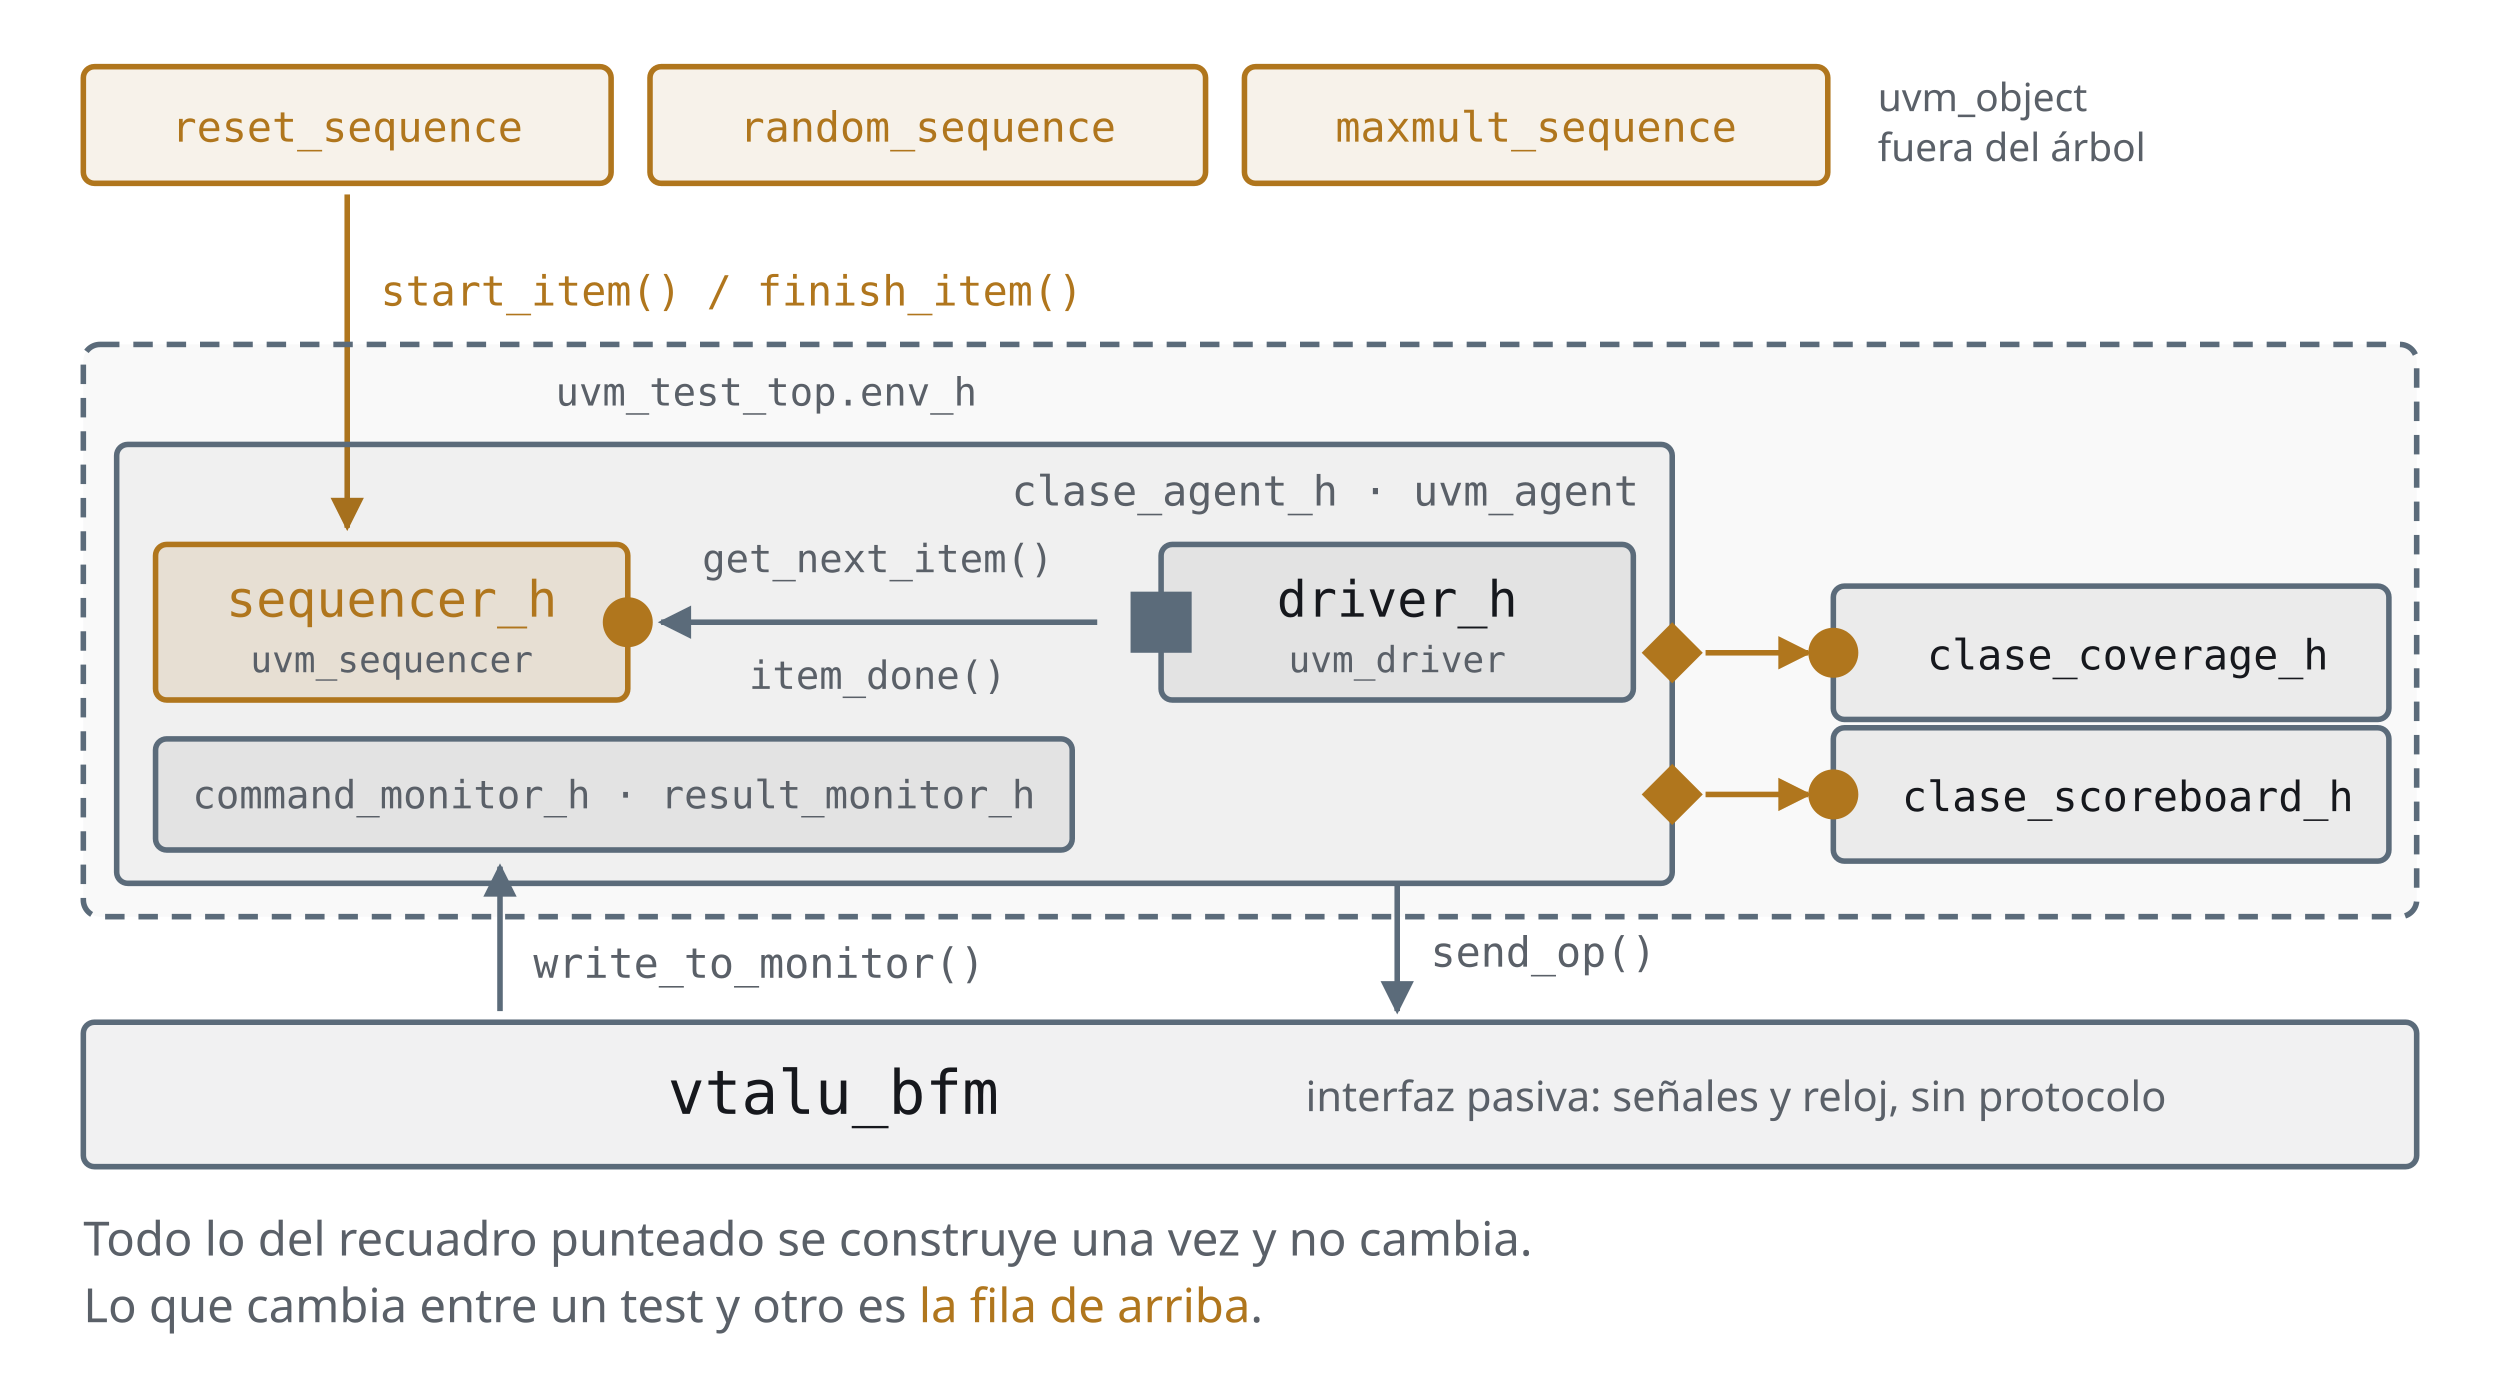
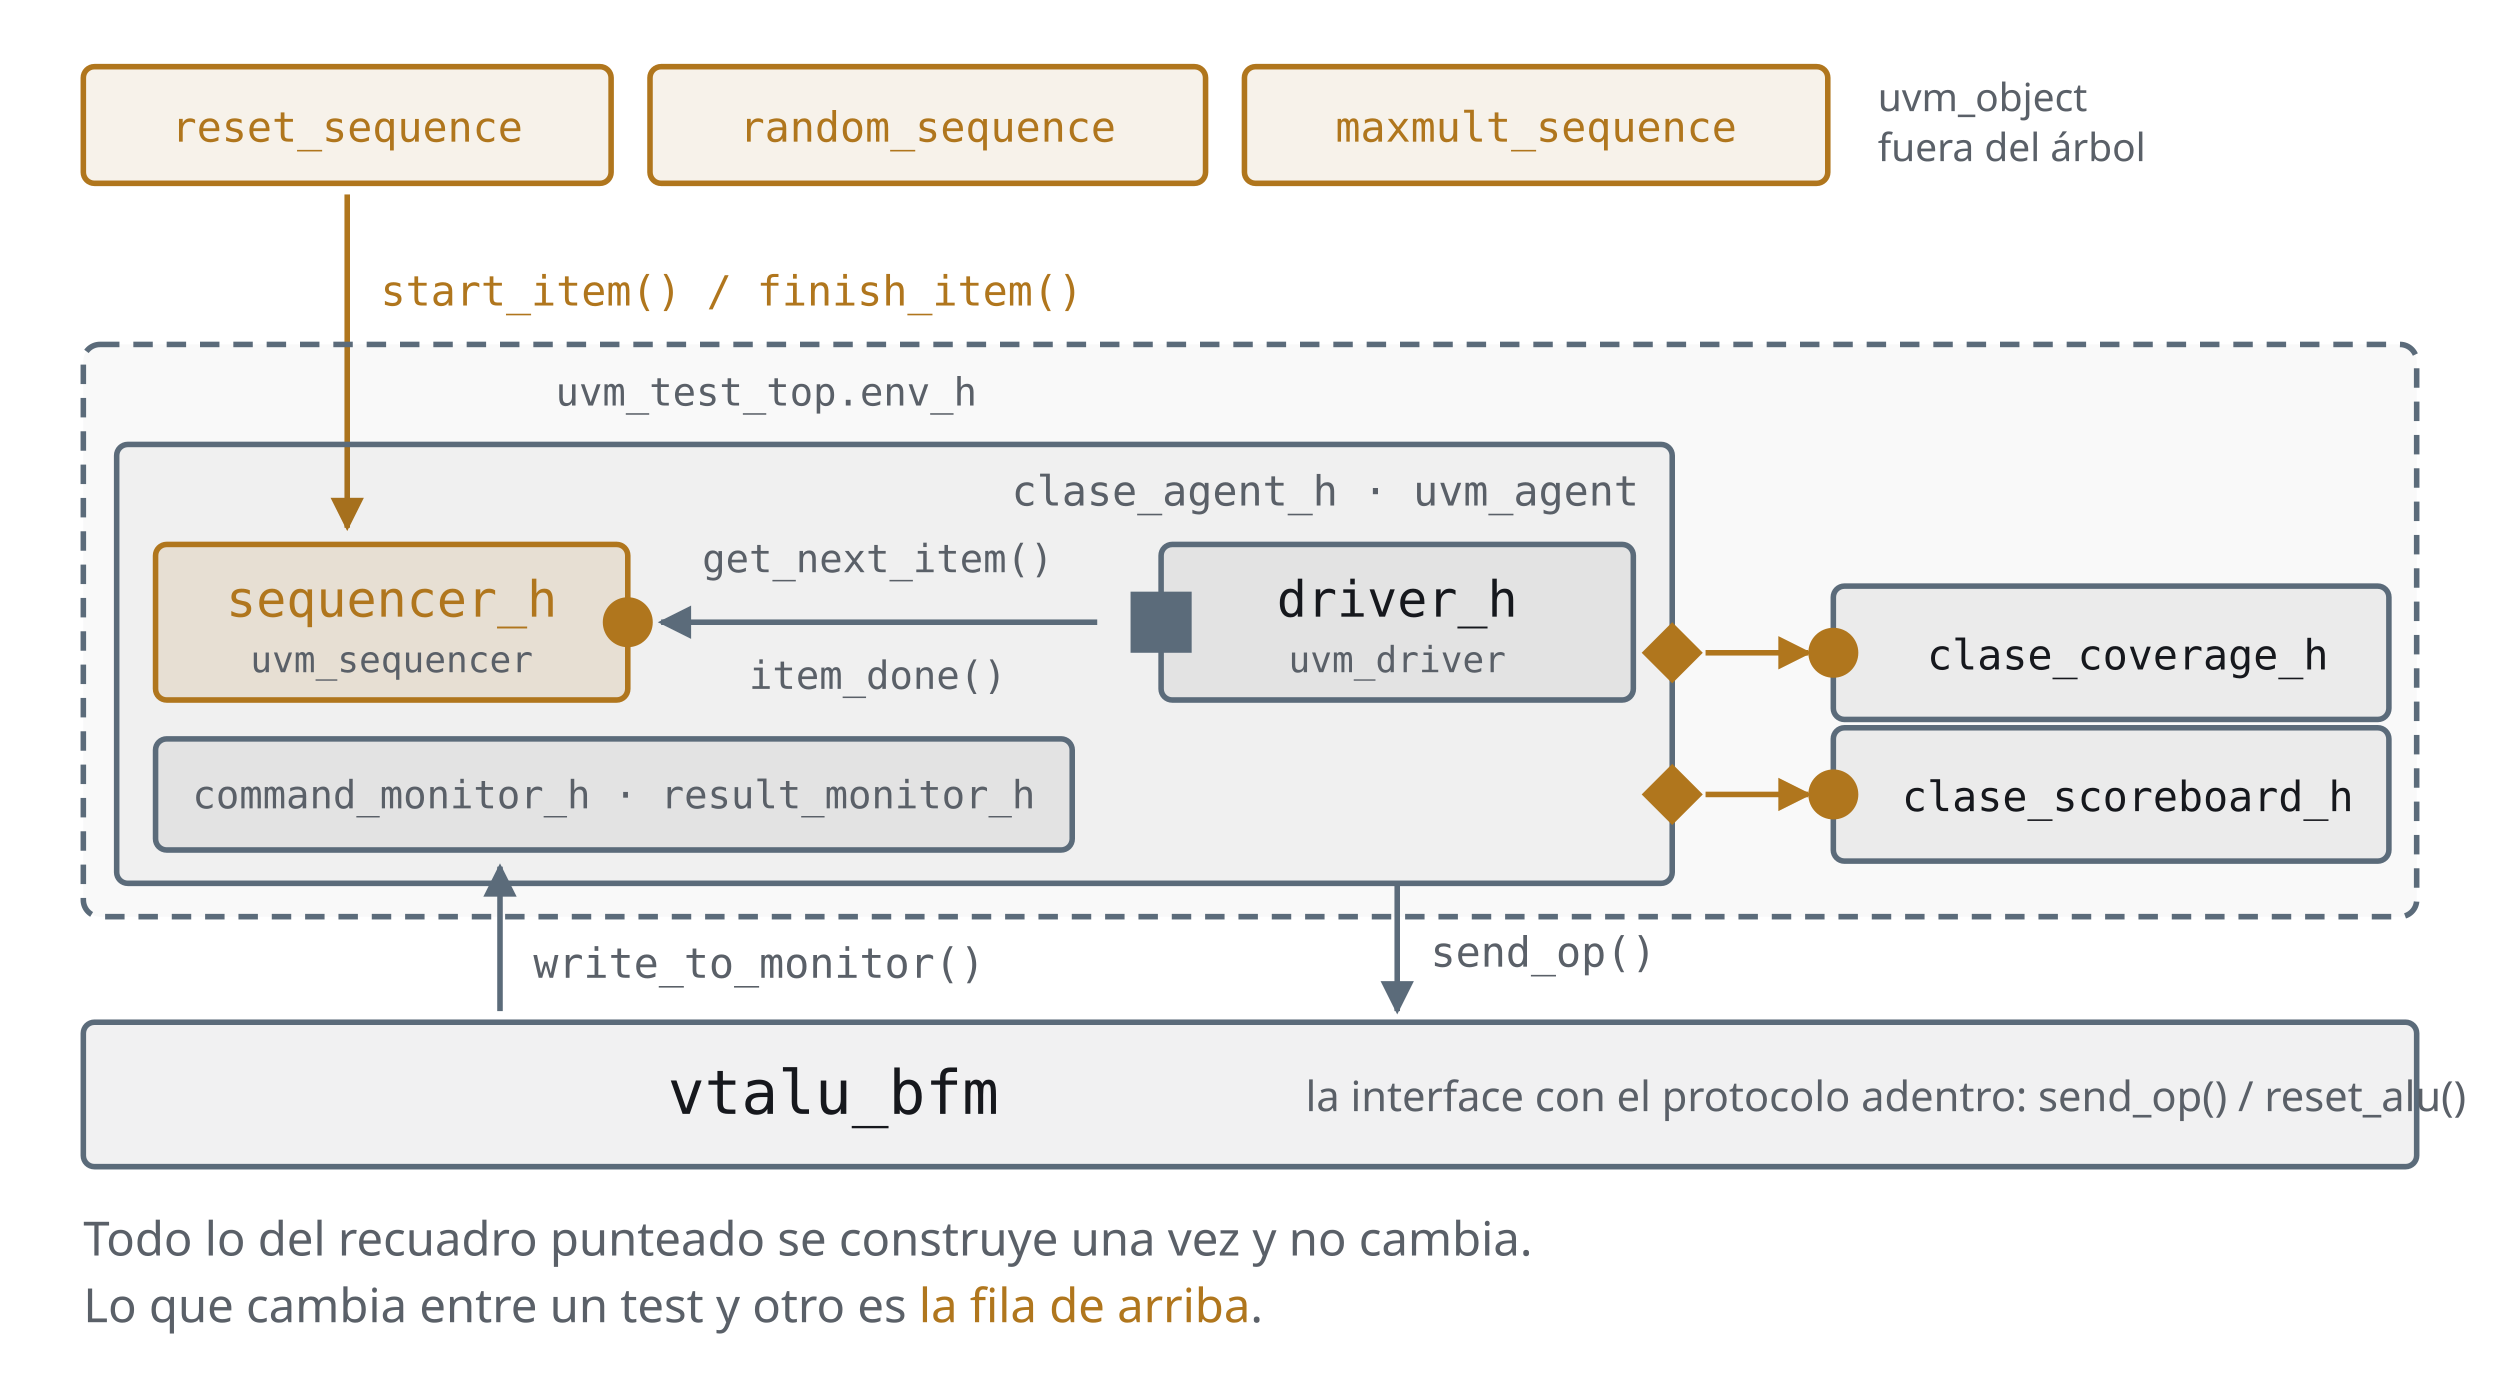
<svg xmlns="http://www.w3.org/2000/svg" viewBox="0 0 900 500" font-family="IBM Plex Sans, system-ui, sans-serif">
  <defs>
    <marker id="t-s" viewBox="0 0 10 10" refX="9" refY="5" markerWidth="6" markerHeight="6" orient="auto-start-reverse">
      <path d="M0,0 L10,5 L0,10 z" fill="#5b6b7a" />
    </marker>
    <marker id="t-a" viewBox="0 0 10 10" refX="9" refY="5" markerWidth="6" markerHeight="6" orient="auto-start-reverse">
      <path d="M0,0 L10,5 L0,10 z" fill="#b0761d" />
    </marker>
  </defs>
  <rect x="30" y="24" width="190" height="42" rx="4" fill="#b0761d" fill-opacity="0.09" stroke="#b0761d" stroke-width="2" />
  <text x="125" y="51" text-anchor="middle" fill="#b0761d" font-size="15" font-family="IBM Plex Mono, ui-monospace, monospace">reset_sequence</text>
  <rect x="234" y="24" width="200" height="42" rx="4" fill="#b0761d" fill-opacity="0.09" stroke="#b0761d" stroke-width="2" />
  <text x="334" y="51" text-anchor="middle" fill="#b0761d" font-size="15" font-family="IBM Plex Mono, ui-monospace, monospace">random_sequence</text>
  <rect x="448" y="24" width="210" height="42" rx="4" fill="#b0761d" fill-opacity="0.09" stroke="#b0761d" stroke-width="2" />
  <text x="553" y="51" text-anchor="middle" fill="#b0761d" font-size="15" font-family="IBM Plex Mono, ui-monospace, monospace">maxmult_sequence</text>
  <text x="676" y="40" fill="#5a6068" font-size="14">uvm_object</text>
  <text x="676" y="58" fill="#5a6068" font-size="14">fuera del árbol</text>
  <path d="M125,70 V190" fill="none" stroke="#b0761d" stroke-width="2" marker-end="url(#t-a)" />
  <text x="137" y="110" fill="#b0761d" font-size="15" font-family="IBM Plex Mono, ui-monospace, monospace">start_item() / finish_item()</text>
  <rect x="30" y="124" width="840" height="206" rx="6" fill="#16181d" opacity="0.03" />
  <rect x="30" y="124" width="840" height="206" rx="6" fill="none" stroke="#5b6b7a" stroke-width="2" stroke-dasharray="7 5" />
  <text x="200" y="146" fill="#5a6068" font-size="14" font-family="IBM Plex Mono, ui-monospace, monospace">uvm_test_top.env_h</text>
  <rect x="42" y="160" width="560" height="158" rx="4" fill="#16181d" opacity="0.04" />
  <rect x="42" y="160" width="560" height="158" rx="4" fill="none" stroke="#5b6b7a" stroke-width="2" />
  <text x="590" y="182" text-anchor="end" fill="#5a6068" font-size="15" font-family="IBM Plex Mono, ui-monospace, monospace">clase_agent_h · uvm_agent</text>
  <rect x="56" y="196" width="170" height="56" rx="4" fill="#b0761d" fill-opacity="0.14" stroke="#b0761d" stroke-width="2" />
  <text x="141" y="222" text-anchor="middle" fill="#b0761d" font-size="18" font-family="IBM Plex Mono, ui-monospace, monospace">sequencer_h</text>
  <text x="141" y="242" text-anchor="middle" fill="#5a6068" font-size="13" font-family="IBM Plex Mono, ui-monospace, monospace">uvm_sequencer</text>
  <circle cx="226" cy="224" r="9" fill="#b0761d" />
  <rect x="418" y="196" width="170" height="56" rx="4" fill="#16181d" fill-opacity="0.06" stroke="#5b6b7a" stroke-width="2" />
  <text x="503" y="222" text-anchor="middle" fill="#16181d" font-size="18" font-family="IBM Plex Mono, ui-monospace, monospace">driver_h</text>
  <text x="503" y="242" text-anchor="middle" fill="#5a6068" font-size="13" font-family="IBM Plex Mono, ui-monospace, monospace">uvm_driver</text>
  <rect x="407" y="213" width="22" height="22" fill="#5b6b7a" />
  <path d="M395,224 H238" fill="none" stroke="#5b6b7a" stroke-width="2" marker-end="url(#t-s)" />
  <text x="316" y="206" text-anchor="middle" fill="#5a6068" font-size="14" font-family="IBM Plex Mono, ui-monospace, monospace">get_next_item()</text>
  <text x="316" y="248" text-anchor="middle" fill="#5a6068" font-size="14" font-family="IBM Plex Mono, ui-monospace, monospace">item_done()</text>
  <rect x="56" y="266" width="330" height="40" rx="4" fill="#16181d" fill-opacity="0.06" stroke="#5b6b7a" stroke-width="2" />
  <text x="221" y="291" text-anchor="middle" fill="#5a6068" font-size="14" font-family="IBM Plex Mono, ui-monospace, monospace">command_monitor_h · result_monitor_h</text>
  <path d="M602,224 L613,235 L602,246 L591,235 z" fill="#b0761d" />
  <path d="M602,275 L613,286 L602,297 L591,286 z" fill="#b0761d" />
  <path d="M614,235 H651" fill="none" stroke="#b0761d" stroke-width="2" marker-end="url(#t-a)" />
  <path d="M614,286 H651" fill="none" stroke="#b0761d" stroke-width="2" marker-end="url(#t-a)" />
  <rect x="660" y="211" width="200" height="48" rx="4" fill="#16181d" fill-opacity="0.06" stroke="#5b6b7a" stroke-width="2" />
  <text x="766" y="241" text-anchor="middle" fill="#16181d" font-size="15" font-family="IBM Plex Mono, ui-monospace, monospace">clase_coverage_h</text>
  <circle cx="660" cy="235" r="9" fill="#b0761d" />
  <rect x="660" y="262" width="200" height="48" rx="4" fill="#16181d" fill-opacity="0.06" stroke="#5b6b7a" stroke-width="2" />
  <text x="766" y="292" text-anchor="middle" fill="#16181d" font-size="15" font-family="IBM Plex Mono, ui-monospace, monospace">clase_scoreboard_h</text>
  <circle cx="660" cy="286" r="9" fill="#b0761d" />
  <path d="M503,318 V364" fill="none" stroke="#5b6b7a" stroke-width="2" marker-end="url(#t-s)" />
  <text x="515" y="348" fill="#5a6068" font-size="15" font-family="IBM Plex Mono, ui-monospace, monospace">send_op()</text>
  <path d="M180,364 V312" fill="none" stroke="#5b6b7a" stroke-width="2" marker-end="url(#t-s)" />
  <text x="192" y="352" fill="#5a6068" font-size="15" font-family="IBM Plex Mono, ui-monospace, monospace">write_to_monitor()</text>
  <rect x="30" y="368" width="840" height="52" rx="4" fill="#16181d" opacity="0.06" />
  <rect x="30" y="368" width="840" height="52" rx="4" fill="none" stroke="#5b6b7a" stroke-width="2" />
  <text x="300" y="401" text-anchor="middle" fill="#16181d" font-size="22" font-family="IBM Plex Mono, ui-monospace, monospace">vtalu_bfm</text>
-   <text x="470" y="400" fill="#5a6068" font-size="15">interfaz pasiva: señales y reloj, sin protocolo</text>
+   <text x="470" y="400" fill="#5a6068" font-size="15">la interface con el protocolo adentro: send_op() / reset_alu()</text>
  <text x="30" y="452" fill="#5a6068" font-size="17">Todo lo del recuadro punteado se construye una vez y no cambia.</text>
  <text x="30" y="476" fill="#5a6068" font-size="17">Lo que cambia entre un test y otro es <tspan fill="#b0761d">la fila de arriba</tspan>.</text>
</svg>
